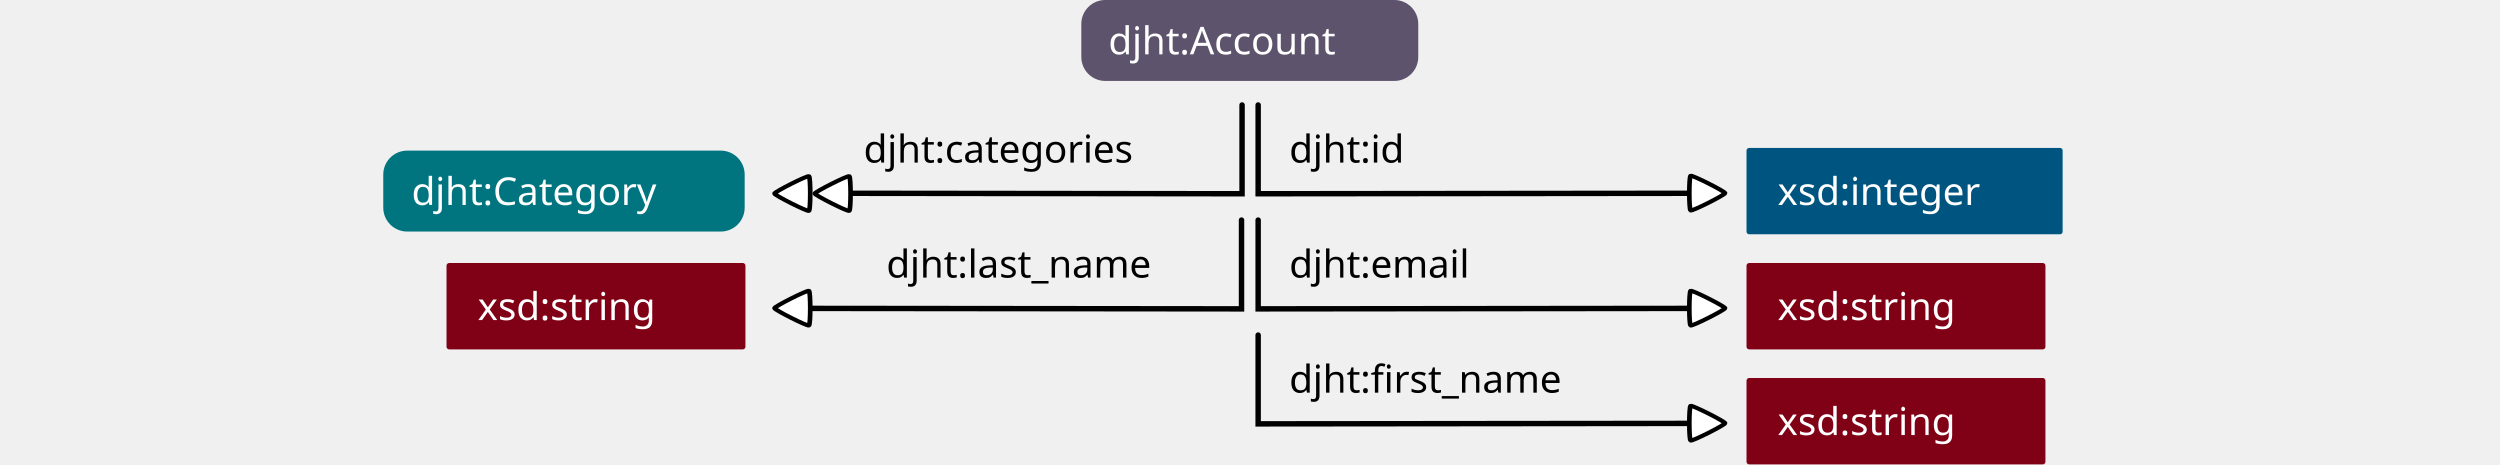
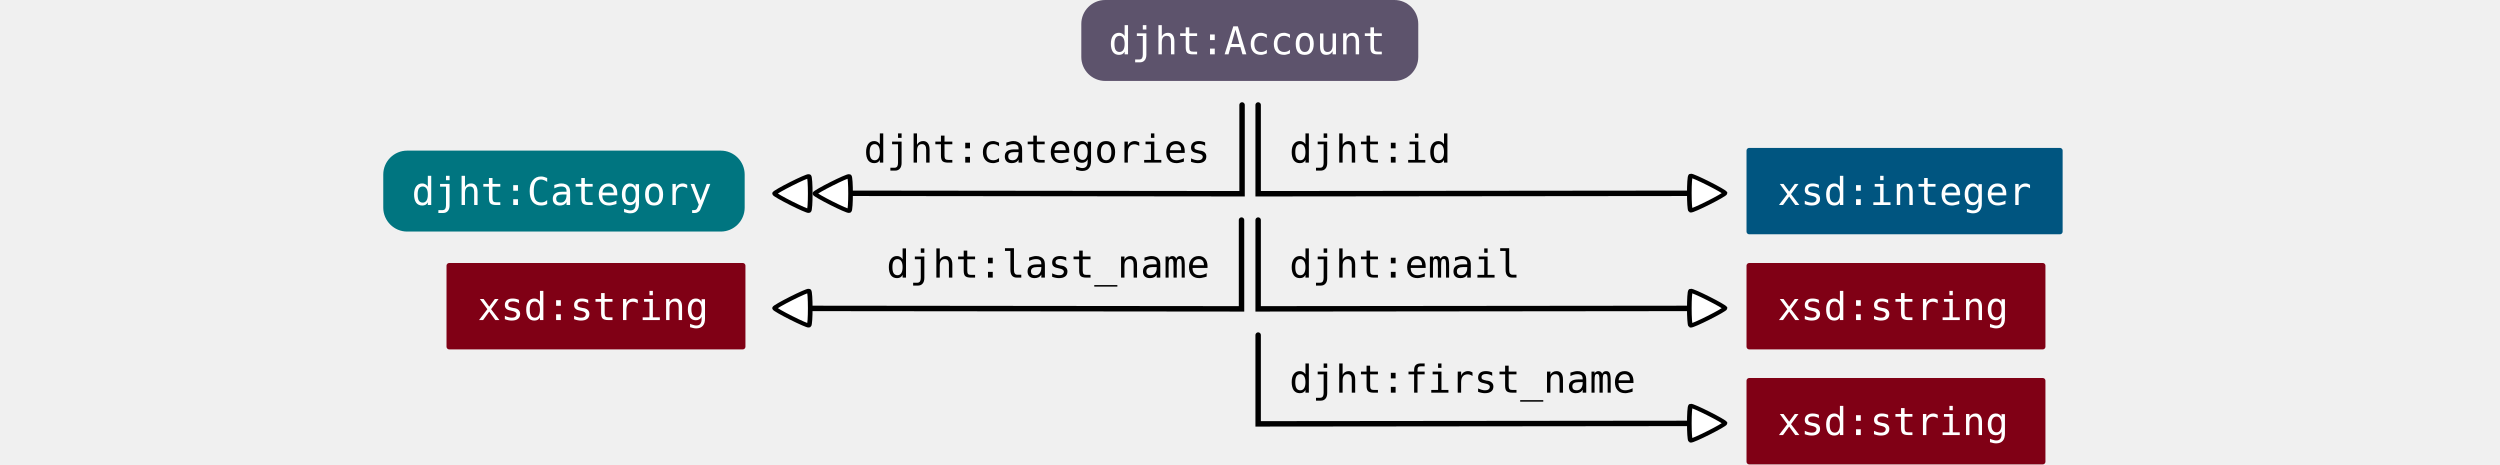
- <svg xmlns="http://www.w3.org/2000/svg" width="230mm" height="42.723mm" version="1.1" viewBox="0 0 230 42.723">
+ <svg xmlns="http://www.w3.org/2000/svg" width="230mm" height="42.723mm" version="1.1" viewBox="0 0 230 42.723" font-family="'Fira Code', monospace" font-size="3.528px">
  <g transform="translate(-302.8 -93.413)">
    <g>
      <rect x="402.28" y="93.413" width="31" height="7.447" ry="2.204" fill="#5d536c" />
-       <g font-family="sans-serif" font-size="3.528px" stroke-width=".131">
-         <text x="404.781" y="98.415" fill="#ffffff" style="line-height:1.25" xml:space="preserve">
-           <tspan x="404.781" y="98.415" fill="#ffffff" font-family="'Fira Code'" font-size="3.528px" stroke-width=".131">djht:Account</tspan>
+       <g stroke-width=".131">
+         <text x="404.781" y="98.415" fill="#fff" style="line-height:1.25" xml:space="preserve">
+           <tspan x="404.781" y="98.415" fill="#fff" stroke-width=".131">djht:Account</tspan>
        </text>
-         <text x="382.261" y="108.373" fill="#000000" style="line-height:1.25" xml:space="preserve">
-           <tspan x="382.261" y="108.373" font-family="'Fira Code'" font-size="3.528px" stroke-width=".131">djht:categories</tspan>
+         <text x="382.261" y="108.373" fill="#000" style="line-height:1.25" xml:space="preserve">
+           <tspan x="382.261" y="108.373" stroke-width=".131">djht:categories</tspan>
        </text>
-         <text x="421.419" y="108.373" fill="#000000" style="line-height:1.25" xml:space="preserve">
-           <tspan x="421.419" y="108.373" font-family="'Fira Code'" font-size="3.528px" stroke-width=".131">djht:id</tspan>
+         <text x="421.419" y="108.373" fill="#000" style="line-height:1.25" xml:space="preserve">
+           <tspan x="421.419" y="108.373" stroke-width=".131">djht:id</tspan>
        </text>
      </g>
    </g>
    <g stroke="#000" stroke-linecap="round">
      <path d="m417.07 103.07v8.168l-36.007-0.042" fill="none" stroke-width=".5" />
      <path transform="matrix(.549 .12832 -.1471 .47889 242.03 53.418)" d="m267.07 52.47c-0.228 0.228-6.135-1.355-6.218-1.666-0.083-0.311 4.241-4.636 4.552-4.552 0.311 0.083 1.894 5.991 1.666 6.218z" fill="#fff" stroke-linejoin="round" stroke-width=".754" />
      <path transform="matrix(.549 .12832 -.1471 .47889 238.32 53.418)" d="m267.07 52.47c-0.228 0.228-6.135-1.355-6.218-1.666-0.083-0.311 4.241-4.636 4.552-4.552 0.311 0.083 1.894 5.991 1.666 6.218z" fill="#fff" stroke-linejoin="round" stroke-width=".754" />
      <path d="m418.55 103.07v8.168l39.903-0.042" fill="none" stroke-width=".5" />
      <path transform="matrix(-.549 .12832 .1471 .47889 597.24 53.378)" d="m267.07 52.47c-0.228 0.228-6.135-1.355-6.218-1.666-0.083-0.311 4.241-4.636 4.552-4.552 0.311 0.083 1.894 5.991 1.666 6.218z" fill="#fff" stroke-linejoin="round" stroke-width=".754" />
    </g>
-     <text x="421.419" y="129.54" fill="#000000" font-family="sans-serif" font-size="3.528px" stroke-width=".131" style="line-height:1.25" xml:space="preserve">
-       <tspan x="421.419" y="129.54" font-family="'Fira Code'" font-size="3.528px" stroke-width=".131">djht:first_name</tspan>
+     <text x="421.419" y="129.54" fill="#000" stroke-width=".131" style="line-height:1.25" xml:space="preserve">
+       <tspan x="421.419" y="129.54" stroke-width=".131">djht:first_name</tspan>
    </text>
    <path d="m418.55 124.24v8.168l39.903-0.042" fill="none" stroke="#000" stroke-linecap="round" stroke-width=".5" />
    <path transform="matrix(-.549 .12832 .1471 .47889 597.24 74.545)" d="m267.07 52.47c-0.228 0.228-6.135-1.355-6.218-1.666-0.083-0.311 4.241-4.636 4.552-4.552 0.311 0.083 1.894 5.991 1.666 6.218z" fill="#fff" stroke="#000" stroke-linecap="round" stroke-linejoin="round" stroke-width=".754" />
-     <text x="421.419" y="118.956" fill="#000000" font-family="sans-serif" font-size="3.528px" stroke-width=".131" style="line-height:1.25" xml:space="preserve">
-       <tspan x="421.419" y="118.956" font-family="'Fira Code'" font-size="3.528px" stroke-width=".131">djht:email</tspan>
+     <text x="421.419" y="118.956" fill="#000" stroke-width=".131" style="line-height:1.25" xml:space="preserve">
+       <tspan x="421.419" y="118.956" stroke-width=".131">djht:email</tspan>
    </text>
    <path d="m418.55 113.66v8.168l39.903-0.042" fill="none" stroke="#000" stroke-linecap="round" stroke-width=".5" />
    <path transform="matrix(-.549 .12832 .1471 .47889 597.24 63.962)" d="m267.07 52.47c-0.228 0.228-6.135-1.355-6.218-1.666-0.083-0.311 4.241-4.636 4.552-4.552 0.311 0.083 1.894 5.991 1.666 6.218z" fill="#fff" stroke="#000" stroke-linecap="round" stroke-linejoin="round" stroke-width=".754" />
-     <text x="384.356" y="118.956" fill="#000000" font-family="sans-serif" font-size="3.528px" stroke-width=".131" style="line-height:1.25" xml:space="preserve">
-       <tspan x="384.356" y="118.956" font-family="'Fira Code'" font-size="3.528px" stroke-width=".131">djht:last_name</tspan>
+     <text x="384.356" y="118.956" fill="#000" stroke-width=".131" style="line-height:1.25" xml:space="preserve">
+       <tspan x="384.356" y="118.956" stroke-width=".131">djht:last_name</tspan>
    </text>
    <path d="m417.02 113.66v8.168l-39.903-0.042" fill="none" stroke="#000" stroke-linecap="round" stroke-width=".5" />
    <path transform="matrix(.549 .12832 -.1471 .47889 238.32 63.962)" d="m267.07 52.47c-0.228 0.228-6.135-1.355-6.218-1.666-0.083-0.311 4.241-4.636 4.552-4.552 0.311 0.083 1.894 5.991 1.666 6.218z" fill="#fff" stroke="#000" stroke-linecap="round" stroke-linejoin="round" stroke-width=".754" />
    <g>
      <rect x="463.73" y="107.27" width="28.582" height="7.447" rx="0" ry="0" fill="#005580" stroke="#005580" stroke-linecap="round" stroke-linejoin="round" stroke-width=".5" />
-       <text x="466.338" y="112.274" fill="#ffffff" font-family="sans-serif" font-size="3.528px" stroke-width=".131" style="line-height:1.25" xml:space="preserve">
-         <tspan x="466.338" y="112.274" fill="#ffffff" font-family="'Fira Code'" font-size="3.528px" stroke-width=".131">xsd:integer</tspan>
+       <text x="466.338" y="112.274" fill="#fff" stroke-width=".131" style="line-height:1.25" xml:space="preserve">
+         <tspan x="466.338" y="112.274" fill="#fff" stroke-width=".131">xsd:integer</tspan>
      </text>
      <rect x="463.73" y="117.86" width="27" height="7.447" rx="0" ry="0" fill="#800015" stroke="#800015" stroke-linecap="round" stroke-linejoin="round" stroke-width=".5" />
-       <text x="466.338" y="122.857" fill="#ffffff" font-family="sans-serif" font-size="3.528px" stroke-width=".131" style="line-height:1.25" xml:space="preserve">
-         <tspan x="466.338" y="122.857" fill="#ffffff" font-family="'Fira Code'" font-size="3.528px" stroke-width=".131">xsd:string</tspan>
+       <text x="466.338" y="122.857" fill="#fff" stroke-width=".131" style="line-height:1.25" xml:space="preserve">
+         <tspan x="466.338" y="122.857" fill="#fff" stroke-width=".131">xsd:string</tspan>
      </text>
      <rect x="463.73" y="128.44" width="27" height="7.447" rx="0" ry="0" fill="#800015" stroke="#800015" stroke-linecap="round" stroke-linejoin="round" stroke-width=".5" />
-       <text x="466.338" y="133.441" fill="#ffffff" font-family="sans-serif" font-size="3.528px" stroke-width=".131" style="line-height:1.25" xml:space="preserve">
-         <tspan x="466.338" y="133.441" fill="#ffffff" font-family="'Fira Code'" font-size="3.528px" stroke-width=".131">xsd:string</tspan>
+       <text x="466.338" y="133.441" fill="#fff" stroke-width=".131" style="line-height:1.25" xml:space="preserve">
+         <tspan x="466.338" y="133.441" fill="#fff" stroke-width=".131">xsd:string</tspan>
      </text>
      <rect x="344.13" y="117.86" width="27" height="7.447" rx="0" ry="0" fill="#800015" stroke="#800015" stroke-linecap="round" stroke-linejoin="round" stroke-width=".5" />
-       <text x="346.747" y="122.857" fill="#ffffff" font-family="sans-serif" font-size="3.528px" stroke-width=".131" style="line-height:1.25" xml:space="preserve">
-         <tspan x="346.747" y="122.857" fill="#ffffff" font-family="'Fira Code'" font-size="3.528px" stroke-width=".131">xsd:string</tspan>
+       <text x="346.747" y="122.857" fill="#fff" stroke-width=".131" style="line-height:1.25" xml:space="preserve">
+         <tspan x="346.747" y="122.857" fill="#fff" stroke-width=".131">xsd:string</tspan>
      </text>
      <rect x="338.06" y="107.27" width="33.25" height="7.447" ry="2.204" fill="#007580" />
-       <text x="340.676" y="112.274" fill="#ffffff" font-family="sans-serif" font-size="3.528px" stroke-width=".131" style="line-height:1.25" xml:space="preserve">
-         <tspan x="340.676" y="112.274" fill="#ffffff" font-family="'Fira Code'" font-size="3.528px" stroke-width=".131">djht:Category</tspan>
+       <text x="340.676" y="112.274" fill="#fff" stroke-width=".131" style="line-height:1.25" xml:space="preserve">
+         <tspan x="340.676" y="112.274" fill="#fff" stroke-width=".131">djht:Category</tspan>
      </text>
    </g>
  </g>
</svg>
